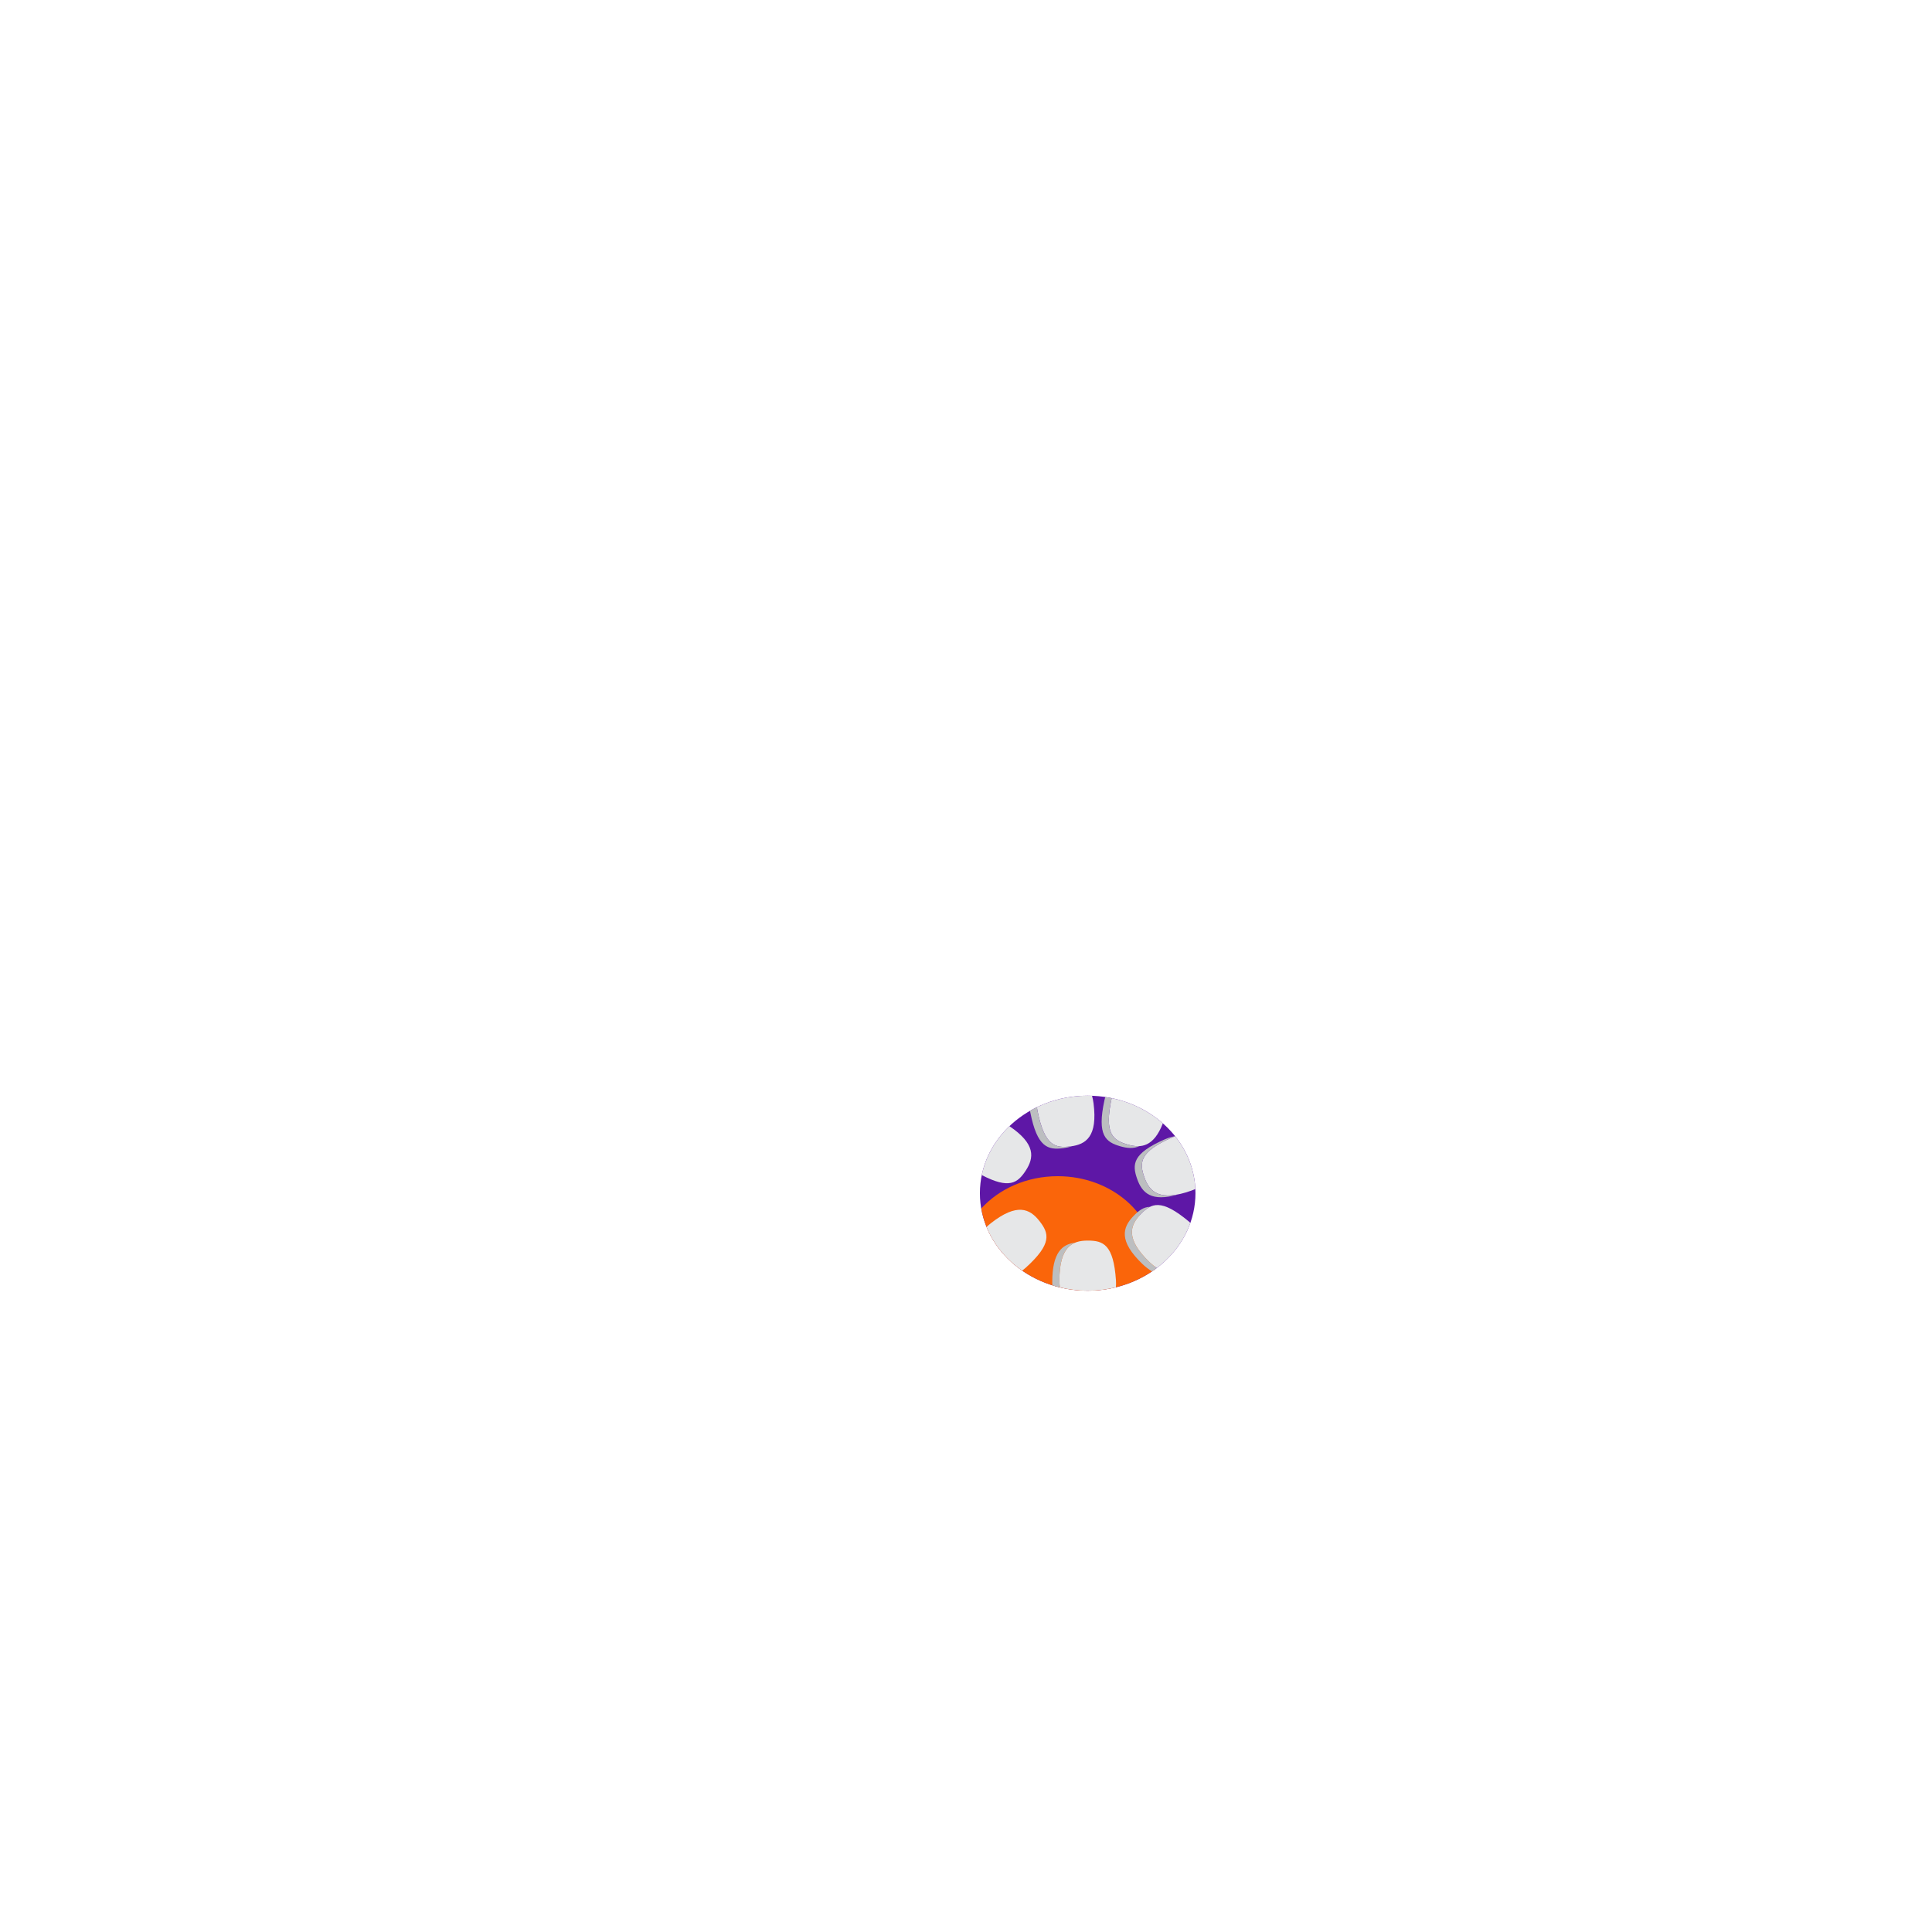
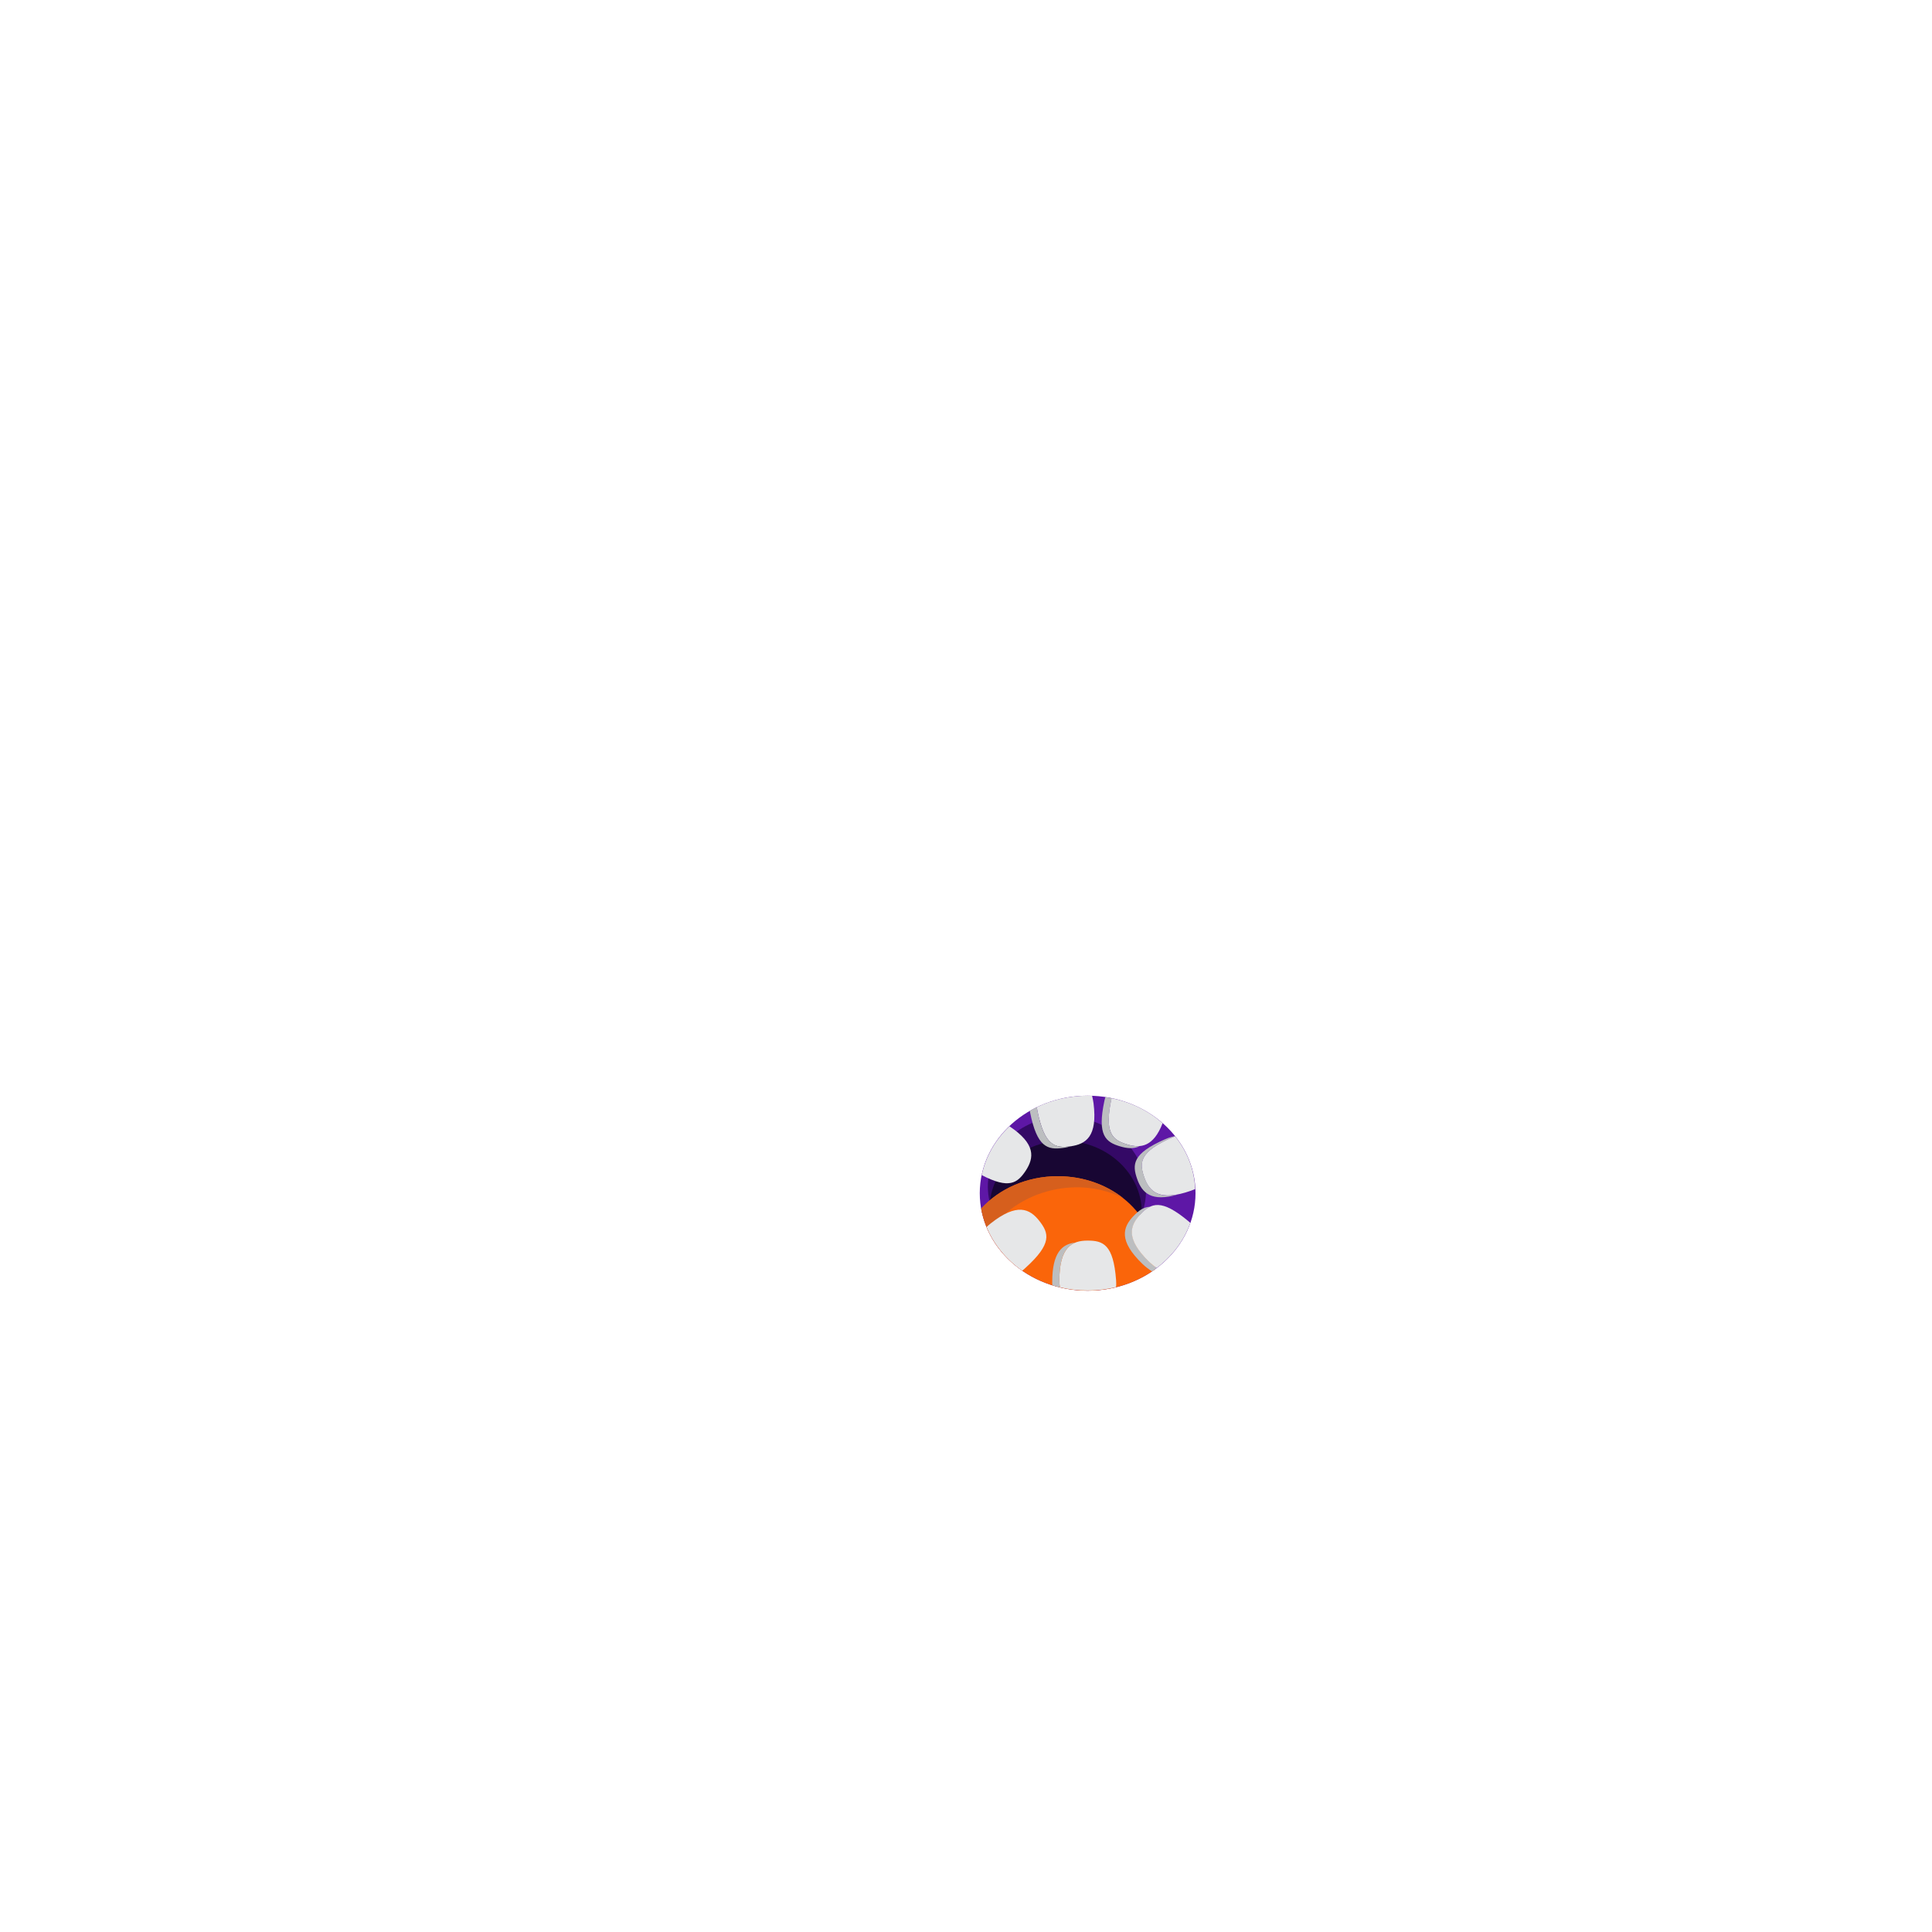
<svg xmlns="http://www.w3.org/2000/svg" version="1.1" id="Layer_1" x="0px" y="0px" viewBox="0 0 1080 1080" style="enable-background:new 0 0 1080 1080;" xml:space="preserve">
  <style type="text/css">
	.st0{fill:#5E17A6;}
- 	.st1{fill:#FA650A;}
- 	.st2{fill:#E6E7E8;}
- 	.st3{fill:#BCBEC0;}
+ 	.st1{fill:#340966;}
+ 	.st2{fill:#180633;}
+ 	.st3{fill:#FA650A;}
+ 	.st4{fill:#D65F1D;}
+ 	.st5{fill:#E6E7E8;}
+ 	.st6{fill:#BCBEC0;}
</style>
-   <ellipse class="st0" cx="608.02" cy="667" rx="60.25" ry="54.5" />
-   <path class="st1" d="M591.27,657.5c-17.34,0-32.77,7.06-42.75,18.06c4.54,26.03,29.45,45.94,59.5,45.94  c14.18,0,27.2-4.44,37.49-11.85c0.17-1.53,0.26-3.08,0.26-4.65C645.77,678.77,621.37,657.5,591.27,657.5z" />
-   <path class="st2" d="M608.02,693.49c-8.73,0-15.8,3.51-15.8,22.22c0,1.35,0.09,2.66,0.25,3.94c4.96,1.2,10.17,1.84,15.55,1.84  c5.46,0,10.75-0.67,15.78-1.9c0.1-1.26,0.12-2.56,0.03-3.89C622.44,695.67,616.75,693.49,608.02,693.49z" />
+   <ellipse class="st0" cx="608" cy="667" rx="60.3" ry="54.5" />
+   <ellipse transform="matrix(0.1558 -0.9878 0.9878 0.1558 -152.9027 1150.165)" class="st1" cx="596.5" cy="664.5" rx="40.2" ry="44.3" />
+   <ellipse transform="matrix(0.1558 -0.9878 0.9878 0.1558 -165.2289 1159.547)" class="st2" cx="595.8" cy="676.4" rx="38.6" ry="42.6" />
+   <path class="st3" d="M591.3,657.5c-17.3,0-32.8,7.1-42.8,18.1c4.5,26,29.4,45.9,59.5,45.9c14.2,0,27.2-4.4,37.5-11.8  c0.2-1.5,0.3-3.1,0.3-4.7C645.8,678.8,621.4,657.5,591.3,657.5z" />
+   <path class="st4" d="M588.1,665.3c14.3-3.3,28.3-1.3,39.7,4.4c-9.7-7.6-22.5-12.2-36.5-12.2c-17.3,0-32.8,7.1-42.8,18.1  c0.8,4.6,2.3,9,4.3,13.2C560.4,677.6,572.8,668.8,588.1,665.3z" />
+   <path class="st5" d="M608,693.5c-8.7,0-15.8,3.5-15.8,22.2c0,1.3,0.1,2.7,0.3,3.9c5,1.2,10.2,1.8,15.6,1.8c5.5,0,10.7-0.7,15.8-1.9  c0.1-1.3,0.1-2.6,0-3.9C622.4,695.7,616.7,693.5,608,693.5z" />
  <g>
-     <path class="st3" d="M595.11,720.23c0.19,0.04,0.38,0.07,0.56,0.11C595.49,720.3,595.3,720.27,595.11,720.23z" />
-     <path class="st3" d="M597.54,720.67c0.14,0.02,0.29,0.05,0.43,0.07C597.83,720.71,597.69,720.69,597.54,720.67z" />
-     <path class="st3" d="M600.25,721.04c0.17,0.02,0.34,0.03,0.51,0.05C600.59,721.08,600.42,721.06,600.25,721.04z" />
-     <path class="st3" d="M592.9,719.75c0.11,0.02,0.21,0.05,0.32,0.07C593.11,719.8,593,719.78,592.9,719.75z" />
-     <path class="st3" d="M592.22,715.71c0-13.3,3.57-18.91,8.77-21.05c-7.28,0.88-12.77,5.56-12.77,22.05c0,0.6,0.02,1.19,0.05,1.78   c1.38,0.43,2.78,0.81,4.2,1.16C592.31,718.37,592.22,717.06,592.22,715.71z" />
-     <path class="st3" d="M602.55,721.27c0.25,0.02,0.51,0.04,0.76,0.06C603.06,721.31,602.8,721.29,602.55,721.27z" />
-     <path class="st3" d="M619.29,720.53c0.17-0.03,0.35-0.05,0.52-0.08c0,0,0,0,0-0.01C619.64,720.48,619.46,720.5,619.29,720.53z" />
-     <path class="st3" d="M605.68,721.45c-0.24-0.01-0.48-0.02-0.71-0.03C605.2,721.43,605.44,721.45,605.68,721.45z" />
-     <path class="st3" d="M617.36,720.83c-0.26,0.04-0.52,0.07-0.77,0.11C616.84,720.91,617.1,720.87,617.36,720.83z" />
-     <path class="st3" d="M610.7,721.44c0.23-0.01,0.45-0.02,0.68-0.03C611.15,721.42,610.93,721.43,610.7,721.44z" />
-     <path class="st3" d="M613.83,721.24c0.07-0.01,0.14-0.01,0.21-0.02C613.97,721.23,613.9,721.24,613.83,721.24z" />
+     <path class="st6" d="M595.1,720.2c0.2,0,0.4,0.1,0.6,0.1C595.5,720.3,595.3,720.3,595.1,720.2z" />
+     <path class="st6" d="M597.5,720.7c0.1,0,0.3,0,0.4,0.1C597.8,720.7,597.7,720.7,597.5,720.7z" />
+     <path class="st6" d="M600.3,721c0.2,0,0.3,0,0.5,0.1C600.6,721.1,600.4,721.1,600.3,721z" />
+     <path class="st6" d="M592.9,719.8c0.1,0,0.2,0,0.3,0.1C593.1,719.8,593,719.8,592.9,719.8z" />
+     <path class="st6" d="M592.2,715.7c0-13.3,3.6-18.9,8.8-21.1c-7.3,0.9-12.8,5.6-12.8,22.1c0,0.6,0,1.2,0.1,1.8   c1.4,0.4,2.8,0.8,4.2,1.2C592.3,718.4,592.2,717.1,592.2,715.7z" />
+     <path class="st6" d="M602.5,721.3c0.3,0,0.5,0,0.8,0.1C603.1,721.3,602.8,721.3,602.5,721.3z" />
+     <path class="st6" d="M619.3,720.5c0.2,0,0.4-0.1,0.5-0.1c0,0,0,0,0,0C619.6,720.5,619.5,720.5,619.3,720.5z" />
+     <path class="st6" d="M605.7,721.5c-0.2,0-0.5,0-0.7,0C605.2,721.4,605.4,721.4,605.7,721.5z" />
+     <path class="st6" d="M617.4,720.8c-0.3,0-0.5,0.1-0.8,0.1C616.8,720.9,617.1,720.9,617.4,720.8z" />
+     <path class="st6" d="M610.7,721.4c0.2,0,0.5,0,0.7,0C611.2,721.4,610.9,721.4,610.7,721.4z" />
+     <path class="st6" d="M613.8,721.2c0.1,0,0.1,0,0.2,0C614,721.2,613.9,721.2,613.8,721.2z" />
  </g>
-   <path class="st2" d="M553.82,683.85c-0.83,0.65-1.59,1.34-2.33,2.05c3.98,9.75,10.96,18.17,19.92,24.38  c0.66-0.49,1.3-1.01,1.93-1.57c14.91-13.48,13.1-19.29,7.71-26.16S568.54,672.29,553.82,683.85z" />
-   <path class="st2" d="M548.82,656.88c15.35,7.98,20.03,4.42,24.56-2.49c4.7-7.17,5.68-14.86-9.1-24.85  C556.49,636.98,551,646.39,548.82,656.88z" />
-   <path class="st2" d="M579.64,618.92c0.08,0.62,0.17,1.24,0.3,1.87c3.91,19.71,9.83,21.15,18.49,20.05s15.23-5.48,12.87-24.04  c-0.19-1.46-0.47-2.88-0.84-4.24c-0.81-0.03-1.61-0.06-2.43-0.06C597.76,612.5,588.1,614.83,579.64,618.92z" />
+   <path class="st5" d="M553.8,683.9c-0.8,0.7-1.6,1.3-2.3,2c4,9.7,11,18.2,19.9,24.4c0.7-0.5,1.3-1,1.9-1.6  c14.9-13.5,13.1-19.3,7.7-26.2S568.5,672.3,553.8,683.9z" />
+   <path class="st5" d="M548.8,656.9c15.4,8,20,4.4,24.6-2.5c4.7-7.2,5.7-14.9-9.1-24.8C556.5,637,551,646.4,548.8,656.9z" />
+   <path class="st5" d="M579.6,618.9c0.1,0.6,0.2,1.2,0.3,1.9c3.9,19.7,9.8,21.2,18.5,20s15.2-5.5,12.9-24c-0.2-1.5-0.5-2.9-0.8-4.2  c-0.8,0-1.6-0.1-2.4-0.1C597.8,612.5,588.1,614.8,579.6,618.9z" />
  <g>
-     <path class="st3" d="M601.53,612.84c0.44-0.04,0.89-0.08,1.34-0.11C602.42,612.76,601.98,612.79,601.53,612.84z" />
-     <path class="st3" d="M593.81,614.04c0.75-0.16,1.5-0.31,2.25-0.45C595.31,613.73,594.56,613.88,593.81,614.04z" />
-     <path class="st3" d="M597.64,613.33c0.55-0.09,1.1-0.16,1.65-0.24C598.74,613.16,598.18,613.24,597.64,613.33z" />
-     <path class="st3" d="M606.16,612.55c0,0,0-0.01,0-0.01c-0.23,0.01-0.46,0.02-0.68,0.03C605.7,612.56,605.93,612.56,606.16,612.55z" />
-     <path class="st3" d="M598.42,640.84c-8.66,1.1-14.57-0.34-18.49-20.05c-0.12-0.62-0.22-1.24-0.29-1.86   c-1.31,0.64-2.6,1.31-3.85,2.03c0.05,0.28,0.09,0.55,0.15,0.83c3.91,19.71,9.83,21.15,18.49,20.05c1.7-0.22,3.31-0.56,4.8-1.11   C598.96,640.77,598.69,640.81,598.42,640.84z" />
-     <path class="st3" d="M590.09,614.97c0.76-0.21,1.53-0.41,2.3-0.6C591.62,614.56,590.85,614.76,590.09,614.97z" />
-     <path class="st3" d="M583.54,617.21c0.64-0.26,1.29-0.51,1.94-0.74C584.83,616.7,584.18,616.95,583.54,617.21z" />
-     <path class="st3" d="M580.25,618.65c0.7-0.33,1.41-0.65,2.12-0.95C581.65,618,580.95,618.32,580.25,618.65z" />
-     <path class="st3" d="M586.88,615.97c0.65-0.22,1.31-0.43,1.97-0.63C588.19,615.54,587.54,615.75,586.88,615.97z" />
+     <path class="st6" d="M654.3,701.9c0.2-0.3,0.5-0.5,0.7-0.8C654.7,701.4,654.5,701.7,654.3,701.9z" />
+     <path class="st6" d="M652.4,703.8c-0.3,0.3-0.7,0.6-1,1C651.7,704.5,652.1,704.2,652.4,703.8z" />
+     <path class="st6" d="M651,705.2c-0.4,0.3-0.7,0.7-1.1,1C650.3,705.8,650.6,705.5,651,705.2z" />
+     <path class="st6" d="M648.1,707.7c-0.4,0.4-0.9,0.7-1.3,1C647.2,708.4,647.6,708.1,648.1,707.7z" />
+     <path class="st6" d="M642.7,705.6c-13.5-13-11.1-20.5-5.1-26.8c1.7-1.8,3.4-3.3,5.3-4.2c-3.7,0.1-6.4,2.2-9.3,5.2   c-6,6.3-8.4,13.8,5.1,26.8c1.7,1.6,3.5,3,5.3,4.1c0.9-0.6,1.8-1.2,2.6-1.9C645.3,707.9,643.9,706.8,642.7,705.6z" />
+     <path class="st6" d="M649.6,706.5c-0.4,0.4-0.8,0.7-1.2,1C648.8,707.2,649.2,706.8,649.6,706.5z" />
+     <path class="st6" d="M652.9,703.4c0.3-0.3,0.6-0.6,0.8-0.9C653.4,702.8,653.1,703.1,652.9,703.4z" />
+     <path class="st6" d="M656.9,698.9c0.1-0.1,0.2-0.3,0.3-0.4C657.1,698.6,657,698.7,656.9,698.9z" />
+     <path class="st6" d="M655.6,700.4c0.2-0.2,0.4-0.4,0.5-0.6C656,700,655.8,700.2,655.6,700.4z" />
+     <path class="st6" d="M658.1,697.3c0.1-0.1,0.1-0.1,0.2-0.2C658.2,697.1,658.2,697.2,658.1,697.3z" />
  </g>
-   <path class="st2" d="M621.44,613.87c-0.02,0.08-0.04,0.15-0.05,0.22c-4.21,19.65,0.65,23.31,9.04,25.73  c7.51,2.16,14.52,1.24,19.62-11.86C642.25,621.1,632.42,616.13,621.44,613.87z" />
  <g>
-     <path class="st3" d="M635.24,618.39c0.37,0.17,0.74,0.35,1.11,0.53C635.98,618.73,635.61,618.56,635.24,618.39z" />
-     <path class="st3" d="M637.08,619.27c0.32,0.16,0.64,0.33,0.96,0.5C637.72,619.59,637.4,619.43,637.08,619.27z" />
-     <path class="st3" d="M638.87,620.2c0.28,0.15,0.55,0.3,0.82,0.46C639.42,620.5,639.15,620.35,638.87,620.2z" />
-     <path class="st3" d="M645.92,624.66c-0.1-0.07-0.2-0.15-0.3-0.23C645.72,624.51,645.82,624.58,645.92,624.66z" />
-     <path class="st3" d="M647.22,625.63C647.22,625.63,647.22,625.63,647.22,625.63c-0.01-0.01-0.02-0.01-0.03-0.02   C647.2,625.62,647.21,625.62,647.22,625.63z" />
-     <path class="st3" d="M641.3,621.59c-0.22-0.14-0.45-0.27-0.67-0.41C640.85,621.32,641.08,621.45,641.3,621.59z" />
-     <path class="st3" d="M642.88,622.57c-0.18-0.12-0.36-0.24-0.54-0.35C642.52,622.33,642.7,622.45,642.88,622.57z" />
-     <path class="st3" d="M644.42,623.59c-0.14-0.1-0.27-0.19-0.41-0.29C644.14,623.4,644.28,623.49,644.42,623.59z" />
-     <path class="st3" d="M633.37,617.56c0.42,0.18,0.83,0.36,1.25,0.54C634.21,617.92,633.79,617.74,633.37,617.56z" />
-     <path class="st3" d="M621.51,613.89c0.59,0.12,1.18,0.25,1.76,0.39C622.69,614.14,622.1,614.01,621.51,613.89z" />
-     <path class="st3" d="M625.57,614.87c0.56,0.15,1.12,0.32,1.68,0.49C626.69,615.19,626.13,615.02,625.57,614.87z" />
-     <path class="st3" d="M630.42,639.83c-8.39-2.41-13.25-6.08-9.04-25.73c0.02-0.08,0.04-0.15,0.05-0.22   c-1.18-0.24-2.37-0.46-3.58-0.64c-0.18,0.61-0.34,1.23-0.48,1.86c-4.21,19.65,0.65,23.31,9.04,25.73   c3.69,1.06,7.27,1.38,10.55-0.13C634.86,640.84,632.67,640.47,630.42,639.83z" />
-     <path class="st3" d="M623.55,614.35c0.58,0.14,1.16,0.29,1.73,0.44C624.71,614.64,624.13,614.49,623.55,614.35z" />
-     <path class="st3" d="M631.47,616.8c0.46,0.18,0.92,0.36,1.38,0.55C632.39,617.16,631.93,616.98,631.47,616.8z" />
-     <path class="st3" d="M627.56,615.45c0.53,0.17,1.06,0.34,1.59,0.52C628.63,615.79,628.1,615.62,627.56,615.45z" />
-     <path class="st3" d="M629.53,616.09c0.5,0.17,1,0.36,1.49,0.54C630.53,616.45,630.03,616.27,629.53,616.09z" />
+     <path class="st6" d="M601.5,612.8c0.4,0,0.9-0.1,1.3-0.1C602.4,612.8,602,612.8,601.5,612.8z" />
+     <path class="st6" d="M593.8,614c0.7-0.2,1.5-0.3,2.3-0.5C595.3,613.7,594.6,613.9,593.8,614z" />
+     <path class="st6" d="M597.6,613.3c0.5-0.1,1.1-0.2,1.7-0.2C598.7,613.2,598.2,613.2,597.6,613.3z" />
+     <path class="st6" d="M606.2,612.6C606.2,612.5,606.2,612.5,606.2,612.6c-0.2,0-0.5,0-0.7,0C605.7,612.6,605.9,612.6,606.2,612.6z" />
+     <path class="st6" d="M598.4,640.8c-8.7,1.1-14.6-0.3-18.5-20c-0.1-0.6-0.2-1.2-0.3-1.9c-1.3,0.6-2.6,1.3-3.9,2   c0,0.3,0.1,0.6,0.1,0.8c3.9,19.7,9.8,21.2,18.5,20c1.7-0.2,3.3-0.6,4.8-1.1C599,640.8,598.7,640.8,598.4,640.8z" />
+     <path class="st6" d="M590.1,615c0.8-0.2,1.5-0.4,2.3-0.6C591.6,614.6,590.8,614.8,590.1,615z" />
+     <path class="st6" d="M583.5,617.2c0.6-0.3,1.3-0.5,1.9-0.7C584.8,616.7,584.2,617,583.5,617.2z" />
+     <path class="st6" d="M580.2,618.6c0.7-0.3,1.4-0.6,2.1-1C581.7,618,580.9,618.3,580.2,618.6z" />
+     <path class="st6" d="M586.9,616c0.7-0.2,1.3-0.4,2-0.6C588.2,615.5,587.5,615.8,586.9,616z" />
  </g>
-   <path class="st2" d="M656.93,635.19c-0.52,0.19-1.04,0.37-1.56,0.6c-18.43,8.02-18.58,14.1-15.66,22.33  c2.92,8.23,8.6,13.72,26.23,7.46c0.78-0.28,1.53-0.58,2.26-0.91C667.69,653.69,663.59,643.55,656.93,635.19z" />
+   <path class="st5" d="M621.4,613.9c0,0.1,0,0.1-0.1,0.2c-4.2,19.6,0.7,23.3,9,25.7c7.5,2.2,14.5,1.2,19.6-11.9  C642.3,621.1,632.4,616.1,621.4,613.9z" />
  <g>
-     <path class="st3" d="M665.43,650.47c-0.1-0.28-0.2-0.56-0.31-0.83C665.23,649.92,665.33,650.19,665.43,650.47z" />
-     <path class="st3" d="M666.58,654.21c-0.07-0.27-0.15-0.54-0.22-0.8C666.43,653.67,666.51,653.94,666.58,654.21z" />
-     <path class="st3" d="M666.04,652.33c-0.08-0.27-0.17-0.54-0.26-0.82C665.87,651.78,665.96,652.05,666.04,652.33z" />
-     <path class="st3" d="M664.75,648.65c-0.11-0.29-0.23-0.57-0.35-0.86C664.51,648.08,664.63,648.36,664.75,648.65z" />
-     <path class="st3" d="M667.05,656.11c-0.06-0.27-0.12-0.53-0.19-0.79C666.92,655.59,666.99,655.85,667.05,656.11z" />
-     <path class="st3" d="M668.13,663.56C668.13,663.56,668.14,663.56,668.13,663.56c0-0.12-0.02-0.24-0.02-0.36   C668.11,663.32,668.12,663.44,668.13,663.56z" />
-     <path class="st3" d="M663.18,645.08c-0.15-0.3-0.3-0.6-0.46-0.9C662.88,644.48,663.03,644.78,663.18,645.08z" />
-     <path class="st3" d="M662.29,643.35c-0.17-0.32-0.34-0.63-0.52-0.94C661.95,642.72,662.13,643.03,662.29,643.35z" />
-     <path class="st3" d="M664,646.85c-0.13-0.29-0.27-0.58-0.4-0.88C663.73,646.26,663.87,646.56,664,646.85z" />
-     <path class="st3" d="M667.44,658.05c-0.05-0.26-0.1-0.52-0.15-0.79C667.34,657.52,667.39,657.78,667.44,658.05z" />
-     <path class="st3" d="M659.66,638.95c0.22,0.34,0.45,0.68,0.67,1.02C660.11,639.63,659.88,639.29,659.66,638.95z" />
-     <path class="st3" d="M657.16,635.5c0.32,0.41,0.64,0.82,0.95,1.23C657.8,636.31,657.48,635.91,657.16,635.5z" />
-     <path class="st3" d="M639.71,658.12c-2.92-8.23-2.77-14.31,15.66-22.33c0.52-0.23,1.04-0.41,1.56-0.6   c-0.02-0.02-0.04-0.05-0.05-0.07c-1.83,0.34-3.68,0.87-5.51,1.67c-18.43,8.02-18.58,14.1-15.66,22.33   c2.72,7.67,7.85,12.97,22.85,8.56C646.61,670.06,642.18,665.06,639.71,658.12z" />
-     <path class="st3" d="M658.47,637.24c0.26,0.36,0.52,0.72,0.78,1.09C659,637.96,658.74,637.6,658.47,637.24z" />
-     <path class="st3" d="M667.76,660c-0.04-0.26-0.08-0.52-0.12-0.78C667.68,659.48,667.72,659.74,667.76,660z" />
-     <path class="st3" d="M668,661.98c-0.03-0.26-0.05-0.52-0.08-0.78C667.94,661.46,667.97,661.72,668,661.98z" />
-     <path class="st3" d="M660.75,640.67c0.2,0.32,0.4,0.65,0.59,0.97C661.15,641.31,660.95,640.99,660.75,640.67z" />
+     <path class="st6" d="M635.2,618.4c0.4,0.2,0.7,0.3,1.1,0.5C636,618.7,635.6,618.6,635.2,618.4z" />
+     <path class="st6" d="M637.1,619.3c0.3,0.2,0.6,0.3,1,0.5C637.7,619.6,637.4,619.4,637.1,619.3z" />
+     <path class="st6" d="M638.9,620.2c0.3,0.1,0.5,0.3,0.8,0.5C639.4,620.5,639.1,620.3,638.9,620.2z" />
+     <path class="st6" d="M645.9,624.7c-0.1-0.1-0.2-0.2-0.3-0.2C645.7,624.5,645.8,624.6,645.9,624.7z" />
+     <path class="st6" d="M647.2,625.6C647.2,625.6,647.2,625.6,647.2,625.6C647.2,625.6,647.2,625.6,647.2,625.6   C647.2,625.6,647.2,625.6,647.2,625.6z" />
+     <path class="st6" d="M641.3,621.6c-0.2-0.1-0.4-0.3-0.7-0.4C640.9,621.3,641.1,621.5,641.3,621.6z" />
+     <path class="st6" d="M642.9,622.6c-0.2-0.1-0.4-0.2-0.5-0.4C642.5,622.3,642.7,622.5,642.9,622.6z" />
+     <path class="st6" d="M644.4,623.6c-0.1-0.1-0.3-0.2-0.4-0.3C644.1,623.4,644.3,623.5,644.4,623.6z" />
+     <path class="st6" d="M633.4,617.6c0.4,0.2,0.8,0.4,1.2,0.5C634.2,617.9,633.8,617.7,633.4,617.6z" />
+     <path class="st6" d="M621.5,613.9c0.6,0.1,1.2,0.3,1.8,0.4C622.7,614.1,622.1,614,621.5,613.9z" />
+     <path class="st6" d="M625.6,614.9c0.6,0.2,1.1,0.3,1.7,0.5C626.7,615.2,626.1,615,625.6,614.9z" />
+     <path class="st6" d="M630.4,639.8c-8.4-2.4-13.3-6.1-9-25.7c0-0.1,0-0.1,0.1-0.2c-1.2-0.2-2.4-0.5-3.6-0.6   c-0.2,0.6-0.3,1.2-0.5,1.9c-4.2,19.6,0.7,23.3,9,25.7c3.7,1.1,7.3,1.4,10.6-0.1C634.9,640.8,632.7,640.5,630.4,639.8z" />
+     <path class="st6" d="M623.6,614.3c0.6,0.1,1.2,0.3,1.7,0.4C624.7,614.6,624.1,614.5,623.6,614.3z" />
+     <path class="st6" d="M631.5,616.8c0.5,0.2,0.9,0.4,1.4,0.5C632.4,617.2,631.9,617,631.5,616.8z" />
+     <path class="st6" d="M627.6,615.4c0.5,0.2,1.1,0.3,1.6,0.5C628.6,615.8,628.1,615.6,627.6,615.4z" />
+     <path class="st6" d="M629.5,616.1c0.5,0.2,1,0.4,1.5,0.5C630.5,616.5,630,616.3,629.5,616.1z" />
  </g>
-   <path class="st2" d="M664.54,682.8c-15.43-12.87-20.94-10.27-26.98-3.97c-6.04,6.3-8.4,13.84,5.1,26.79  c1.27,1.21,2.6,2.27,3.97,3.21c8.67-6.55,15.26-15.27,18.78-25.23C665.12,683.33,664.85,683.06,664.54,682.8z" />
+   <path class="st5" d="M656.9,635.2c-0.5,0.2-1,0.4-1.6,0.6c-18.4,8-18.6,14.1-15.7,22.3c2.9,8.2,8.6,13.7,26.2,7.5  c0.8-0.3,1.5-0.6,2.3-0.9C667.7,653.7,663.6,643.6,656.9,635.2z" />
  <g>
-     <path class="st3" d="M654.26,701.92c0.23-0.25,0.46-0.51,0.69-0.77C654.73,701.41,654.5,701.67,654.26,701.92z" />
-     <path class="st3" d="M652.39,703.85c-0.33,0.32-0.65,0.64-0.99,0.95C651.74,704.49,652.07,704.17,652.39,703.85z" />
-     <path class="st3" d="M651.01,705.17c-0.37,0.34-0.74,0.68-1.12,1.01C650.27,705.84,650.64,705.51,651.01,705.17z" />
-     <path class="st3" d="M648.05,707.72c-0.44,0.35-0.88,0.7-1.33,1.04C647.18,708.41,647.62,708.07,648.05,707.72z" />
-     <path class="st3" d="M642.67,705.62c-13.51-12.95-11.15-20.49-5.1-26.79c1.72-1.79,3.4-3.29,5.27-4.21   c-3.7,0.1-6.43,2.24-9.27,5.21c-6.04,6.3-8.4,13.84,5.1,26.79c1.68,1.61,3.48,2.98,5.33,4.1c0.9-0.61,1.78-1.24,2.64-1.89   C645.26,707.89,643.93,706.83,642.67,705.62z" />
-     <path class="st3" d="M649.57,706.45c-0.41,0.35-0.82,0.7-1.23,1.04C648.75,707.15,649.16,706.8,649.57,706.45z" />
-     <path class="st3" d="M652.86,703.38c0.29-0.29,0.57-0.58,0.85-0.88C653.43,702.8,653.15,703.1,652.86,703.38z" />
-     <path class="st3" d="M656.89,698.86c0.12-0.15,0.23-0.3,0.35-0.45C657.12,698.56,657.01,698.71,656.89,698.86z" />
-     <path class="st3" d="M655.61,700.41c0.18-0.21,0.35-0.42,0.52-0.63C655.96,699.99,655.79,700.2,655.61,700.41z" />
-     <path class="st3" d="M658.11,697.27c0.05-0.07,0.1-0.15,0.16-0.22C658.22,697.13,658.17,697.2,658.11,697.27z" />
+     <path class="st6" d="M665.4,650.5c-0.1-0.3-0.2-0.6-0.3-0.8C665.2,649.9,665.3,650.2,665.4,650.5z" />
+     <path class="st6" d="M666.6,654.2c-0.1-0.3-0.1-0.5-0.2-0.8C666.4,653.7,666.5,653.9,666.6,654.2z" />
+     <path class="st6" d="M666,652.3c-0.1-0.3-0.2-0.5-0.3-0.8C665.9,651.8,666,652.1,666,652.3z" />
+     <path class="st6" d="M664.7,648.6c-0.1-0.3-0.2-0.6-0.4-0.9C664.5,648.1,664.6,648.4,664.7,648.6z" />
+     <path class="st6" d="M667,656.1c-0.1-0.3-0.1-0.5-0.2-0.8C666.9,655.6,667,655.8,667,656.1z" />
+     <path class="st6" d="M668.1,663.6C668.1,663.6,668.1,663.6,668.1,663.6c0-0.1,0-0.2,0-0.4C668.1,663.3,668.1,663.4,668.1,663.6z" />
+     <path class="st6" d="M663.2,645.1c-0.1-0.3-0.3-0.6-0.5-0.9C662.9,644.5,663,644.8,663.2,645.1z" />
+     <path class="st6" d="M662.3,643.3c-0.2-0.3-0.3-0.6-0.5-0.9C661.9,642.7,662.1,643,662.3,643.3z" />
+     <path class="st6" d="M664,646.8c-0.1-0.3-0.3-0.6-0.4-0.9C663.7,646.3,663.9,646.6,664,646.8z" />
+     <path class="st6" d="M667.4,658c0-0.3-0.1-0.5-0.2-0.8C667.3,657.5,667.4,657.8,667.4,658z" />
+     <path class="st6" d="M659.7,639c0.2,0.3,0.5,0.7,0.7,1C660.1,639.6,659.9,639.3,659.7,639z" />
+     <path class="st6" d="M657.2,635.5c0.3,0.4,0.6,0.8,0.9,1.2C657.8,636.3,657.5,635.9,657.2,635.5z" />
+     <path class="st6" d="M639.7,658.1c-2.9-8.2-2.8-14.3,15.7-22.3c0.5-0.2,1-0.4,1.6-0.6c0,0,0,0-0.1-0.1c-1.8,0.3-3.7,0.9-5.5,1.7   c-18.4,8-18.6,14.1-15.7,22.3c2.7,7.7,7.9,13,22.8,8.6C646.6,670.1,642.2,665.1,639.7,658.1z" />
+     <path class="st6" d="M658.5,637.2c0.3,0.4,0.5,0.7,0.8,1.1C659,638,658.7,637.6,658.5,637.2z" />
+     <path class="st6" d="M667.8,660c0-0.3-0.1-0.5-0.1-0.8C667.7,659.5,667.7,659.7,667.8,660z" />
+     <path class="st6" d="M668,662c0-0.3-0.1-0.5-0.1-0.8C667.9,661.5,668,661.7,668,662z" />
+     <path class="st6" d="M660.8,640.7c0.2,0.3,0.4,0.6,0.6,1C661.2,641.3,661,641,660.8,640.7z" />
  </g>
+   <path class="st5" d="M664.5,682.8c-15.4-12.9-20.9-10.3-27-4c-6,6.3-8.4,13.8,5.1,26.8c1.3,1.2,2.6,2.3,4,3.2  c8.7-6.6,15.3-15.3,18.8-25.2C665.1,683.3,664.8,683.1,664.5,682.8z" />
</svg>
